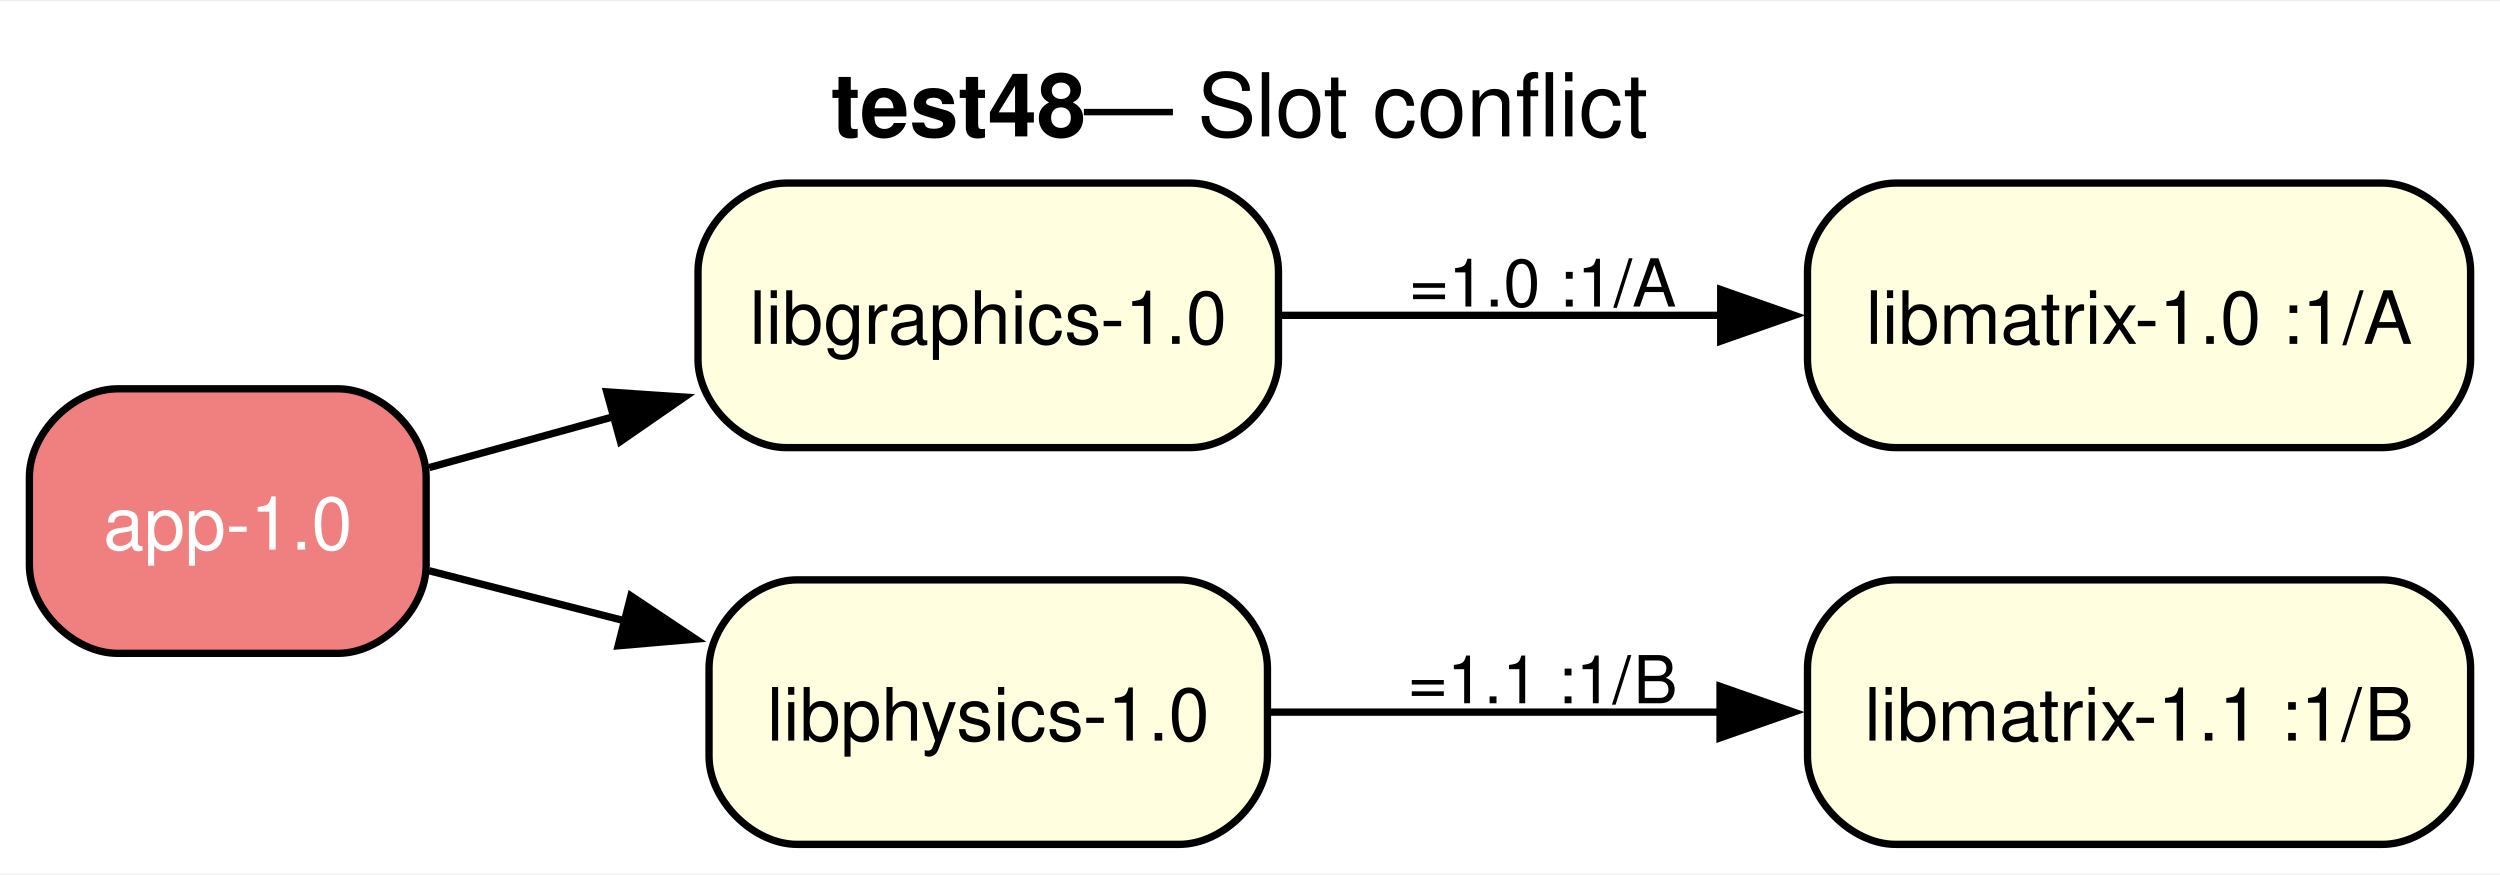
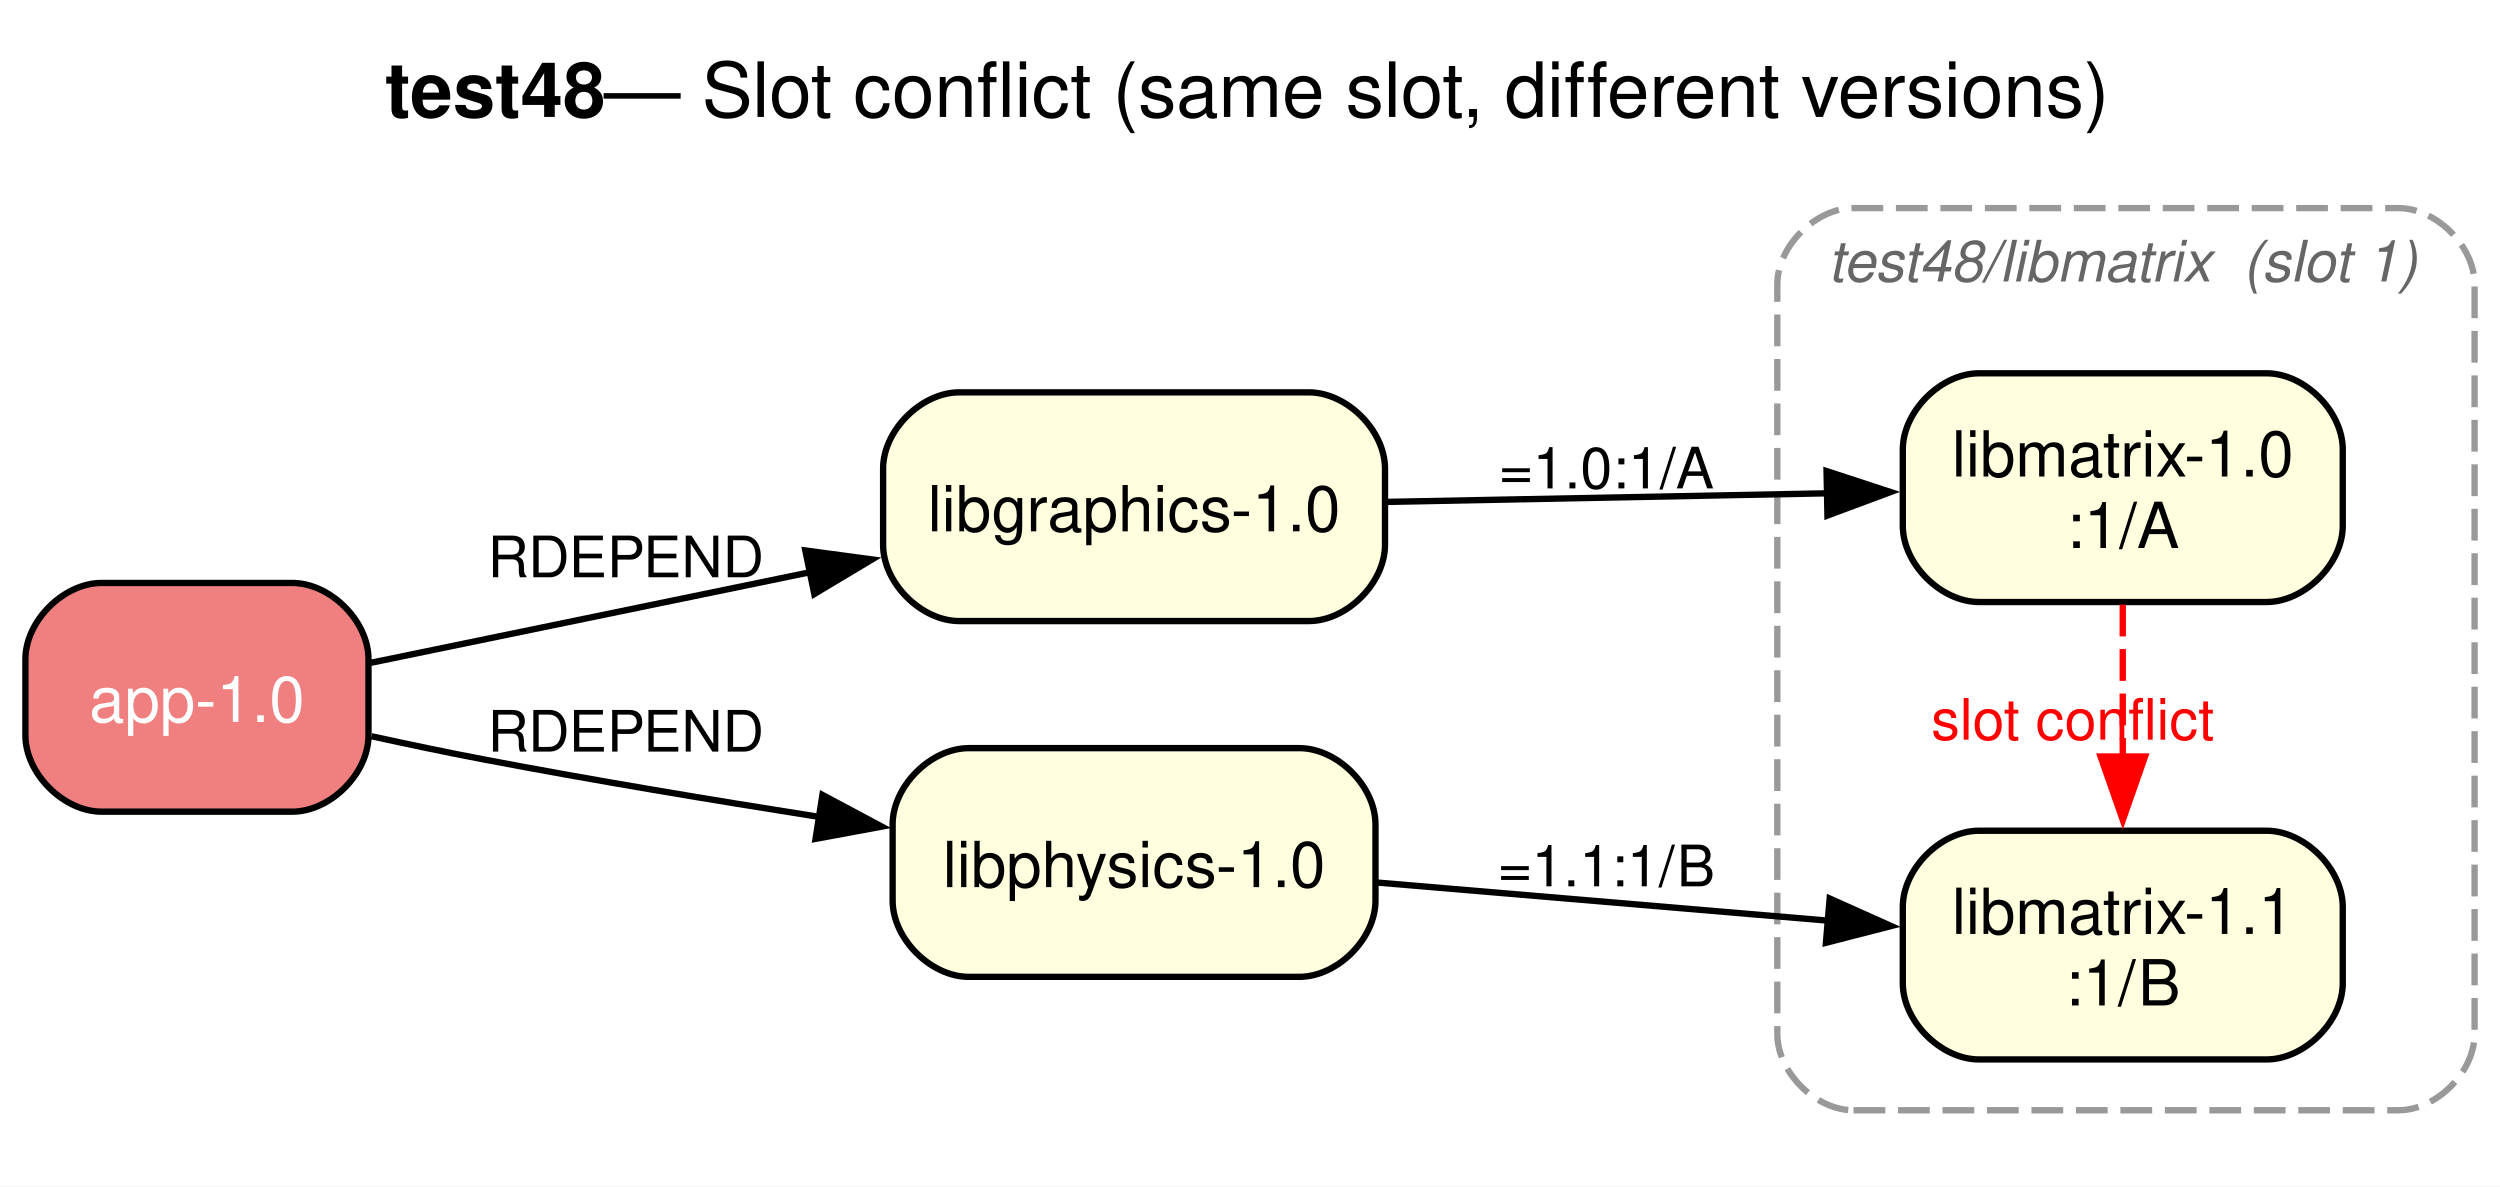
- <svg xmlns="http://www.w3.org/2000/svg" width="340pt" height="119pt" viewBox="0.00 0.00 340.25 118.75">
-   <g id="graph0" class="graph" transform="scale(1 1) rotate(0) translate(4 114.75)">
-     <polygon fill="white" stroke="none" points="-4,4 -4,-114.75 336.25,-114.75 336.25,4 -4,4" />
-     <text text-anchor="start" x="109.12" y="-96.35" font-family="Helvetica,sans-Serif" font-weight="bold" font-size="12.00">test48</text>
-     <text text-anchor="start" x="143.62" y="-96.35" font-family="Helvetica,sans-Serif" font-size="12.00"> — Slot conflict</text>
+ <svg xmlns="http://www.w3.org/2000/svg" width="394pt" height="187pt" viewBox="0.00 0.00 393.50 186.75">
+   <g id="graph0" class="graph" transform="scale(1 1) rotate(0) translate(4 182.75)">
+     <polygon fill="white" stroke="none" points="-4,4 -4,-182.75 389.5,-182.75 389.5,4 -4,4" />
+     <text text-anchor="start" x="56.62" y="-164.35" font-family="Helvetica,sans-Serif" font-weight="bold" font-size="12.00">test48</text>
+     <text text-anchor="start" x="91.12" y="-164.35" font-family="Helvetica,sans-Serif" font-size="12.00"> — Slot conflict (same slot, different versions)</text>
+     <g id="clust1" class="cluster">
+       <path fill="none" stroke="#999999" stroke-dasharray="5,2" d="M287.75,-8C287.75,-8 373.5,-8 373.5,-8 379.5,-8 385.5,-14 385.5,-20 385.5,-20 385.5,-138 385.5,-138 385.5,-144 379.5,-150 373.5,-150 373.5,-150 287.75,-150 287.75,-150 281.75,-150 275.75,-144 275.75,-138 275.75,-138 275.75,-20 275.75,-20 275.75,-14 281.75,-8 287.75,-8" />
+       <text text-anchor="start" x="283.75" y="-138.45" font-family="Helvetica,sans-Serif" font-style="italic" font-size="9.00" fill="#666666">test48/libmatrix  (slot 1)</text>
+     </g>
    <g id="node1" class="node">
-       <path fill="lightcoral" stroke="black" d="M42,-62C42,-62 12,-62 12,-62 6,-62 0,-56 0,-50 0,-50 0,-38 0,-38 0,-32 6,-26 12,-26 12,-26 42,-26 42,-26 48,-26 54,-32 54,-38 54,-38 54,-50 54,-50 54,-56 48,-62 42,-62" />
-       <text text-anchor="middle" x="27" y="-40.12" font-family="Helvetica,sans-Serif" font-size="10.00" fill="white">app-1.0</text>
+       <path fill="lightcoral" stroke="black" d="M42,-91C42,-91 12,-91 12,-91 6,-91 0,-85 0,-79 0,-79 0,-67 0,-67 0,-61 6,-55 12,-55 12,-55 42,-55 42,-55 48,-55 54,-61 54,-67 54,-67 54,-79 54,-79 54,-85 48,-91 42,-91" />
+       <text text-anchor="middle" x="27" y="-69.12" font-family="Helvetica,sans-Serif" font-size="10.00" fill="white">app-1.0</text>
    </g>
    <g id="node2" class="node">
-       <path fill="lightyellow" stroke="black" d="M158,-90C158,-90 103,-90 103,-90 97,-90 91,-84 91,-78 91,-78 91,-66 91,-66 91,-60 97,-54 103,-54 103,-54 158,-54 158,-54 164,-54 170,-60 170,-66 170,-66 170,-78 170,-78 170,-84 164,-90 158,-90" />
-       <text text-anchor="middle" x="130.5" y="-68.12" font-family="Helvetica,sans-Serif" font-size="10.00">libgraphics-1.0</text>
+       <path fill="lightyellow" stroke="black" d="M202,-121C202,-121 147,-121 147,-121 141,-121 135,-115 135,-109 135,-109 135,-97 135,-97 135,-91 141,-85 147,-85 147,-85 202,-85 202,-85 208,-85 214,-91 214,-97 214,-97 214,-109 214,-109 214,-115 208,-121 202,-121" />
+       <text text-anchor="middle" x="174.5" y="-99.12" font-family="Helvetica,sans-Serif" font-size="10.00">libgraphics-1.0</text>
    </g>
    <g id="edge1" class="edge">
-       <path fill="none" stroke="black" d="M54.4,-51.28C62.17,-53.43 70.93,-55.84 79.65,-58.25" />
-       <polygon fill="black" stroke="black" points="78.58,-61.58 89.15,-60.87 80.44,-54.84 78.58,-61.58" />
+       <path fill="none" stroke="black" d="M54.35,-78.43C73.63,-82.41 100.38,-87.92 123.65,-92.72" />
+       <polygon fill="black" stroke="black" points="122.76,-96.11 133.26,-94.7 124.17,-89.26 122.76,-96.11" />
+       <text text-anchor="middle" x="94.5" y="-91.89" font-family="Helvetica,sans-Serif" font-size="9.00">RDEPEND</text>
    </g>
    <g id="node3" class="node">
-       <path fill="lightyellow" stroke="black" d="M156.5,-36C156.5,-36 104.5,-36 104.5,-36 98.5,-36 92.5,-30 92.5,-24 92.5,-24 92.5,-12 92.5,-12 92.5,-6 98.5,0 104.5,0 104.5,0 156.5,0 156.5,0 162.5,0 168.5,-6 168.5,-12 168.5,-12 168.5,-24 168.5,-24 168.5,-30 162.5,-36 156.5,-36" />
-       <text text-anchor="middle" x="130.5" y="-14.12" font-family="Helvetica,sans-Serif" font-size="10.00">libphysics-1.0</text>
+       <path fill="lightyellow" stroke="black" d="M200.5,-65C200.5,-65 148.5,-65 148.5,-65 142.5,-65 136.5,-59 136.5,-53 136.5,-53 136.5,-41 136.5,-41 136.5,-35 142.5,-29 148.5,-29 148.5,-29 200.5,-29 200.5,-29 206.5,-29 212.5,-35 212.5,-41 212.5,-41 212.5,-53 212.5,-53 212.5,-59 206.5,-65 200.5,-65" />
+       <text text-anchor="middle" x="174.5" y="-43.12" font-family="Helvetica,sans-Serif" font-size="10.00">libphysics-1.0</text>
    </g>
    <g id="edge2" class="edge">
-       <path fill="none" stroke="black" d="M54.4,-37.24C62.59,-35.14 71.88,-32.76 81.07,-30.41" />
-       <polygon fill="black" stroke="black" points="81.86,-33.82 90.68,-27.94 80.13,-27.03 81.86,-33.82" />
+       <path fill="none" stroke="black" d="M54.47,-66.87C60.24,-65.61 66.31,-64.33 72,-63.25 89.23,-59.96 108.2,-56.81 125.03,-54.16" />
+       <polygon fill="black" stroke="black" points="125.45,-57.64 134.79,-52.65 124.37,-50.72 125.45,-57.64" />
+       <text text-anchor="middle" x="94.5" y="-64.45" font-family="Helvetica,sans-Serif" font-size="9.00">RDEPEND</text>
    </g>
    <g id="node4" class="node">
-       <path fill="lightyellow" stroke="black" d="M320.25,-90C320.25,-90 254,-90 254,-90 248,-90 242,-84 242,-78 242,-78 242,-66 242,-66 242,-60 248,-54 254,-54 254,-54 320.25,-54 320.25,-54 326.25,-54 332.25,-60 332.25,-66 332.25,-66 332.25,-78 332.25,-78 332.25,-84 326.25,-90 320.25,-90" />
-       <text text-anchor="middle" x="287.12" y="-68.12" font-family="Helvetica,sans-Serif" font-size="10.00">libmatrix-1.0 :1/A</text>
+       <path fill="lightyellow" stroke="black" d="M352.75,-124C352.75,-124 307.5,-124 307.5,-124 301.5,-124 295.5,-118 295.5,-112 295.5,-112 295.5,-100 295.5,-100 295.5,-94 301.5,-88 307.5,-88 307.5,-88 352.75,-88 352.75,-88 358.75,-88 364.75,-94 364.75,-100 364.75,-100 364.75,-112 364.75,-112 364.75,-118 358.75,-124 352.75,-124" />
+       <text text-anchor="middle" x="330.12" y="-107.75" font-family="Helvetica,sans-Serif" font-size="10.00">libmatrix-1.0</text>
+       <text text-anchor="middle" x="330.12" y="-96.5" font-family="Helvetica,sans-Serif" font-size="10.00">:1/A</text>
    </g>
    <g id="edge3" class="edge">
-       <path fill="none" stroke="black" d="M170.12,-72C188.29,-72 210.3,-72 230.25,-72" />
-       <polygon fill="black" stroke="black" points="230.19,-75.5 240.19,-72 230.19,-68.5 230.19,-75.5" />
-       <text text-anchor="middle" x="206" y="-73.2" font-family="Helvetica,sans-Serif" font-size="9.00">=1.0 :1/A</text>
+       <path fill="none" stroke="black" d="M214.27,-103.76C235.36,-104.17 261.58,-104.68 283.64,-105.11" />
+       <polygon fill="black" stroke="black" points="283.5,-108.61 293.57,-105.31 283.64,-101.61 283.5,-108.61" />
+       <text text-anchor="middle" x="248.88" y="-105.88" font-family="Helvetica,sans-Serif" font-size="9.00">=1.0:1/A</text>
    </g>
    <g id="node5" class="node">
-       <path fill="lightyellow" stroke="black" d="M320.25,-36C320.25,-36 254,-36 254,-36 248,-36 242,-30 242,-24 242,-24 242,-12 242,-12 242,-6 248,0 254,0 254,0 320.25,0 320.25,0 326.25,0 332.25,-6 332.25,-12 332.25,-12 332.25,-24 332.25,-24 332.25,-30 326.25,-36 320.25,-36" />
-       <text text-anchor="middle" x="287.12" y="-14.12" font-family="Helvetica,sans-Serif" font-size="10.00">libmatrix-1.1 :1/B</text>
+       <path fill="lightyellow" stroke="black" d="M352.75,-52C352.75,-52 307.5,-52 307.5,-52 301.5,-52 295.5,-46 295.5,-40 295.5,-40 295.5,-28 295.5,-28 295.5,-22 301.5,-16 307.5,-16 307.5,-16 352.75,-16 352.75,-16 358.75,-16 364.75,-22 364.75,-28 364.75,-28 364.75,-40 364.75,-40 364.75,-46 358.75,-52 352.75,-52" />
+       <text text-anchor="middle" x="330.12" y="-35.75" font-family="Helvetica,sans-Serif" font-size="10.00">libmatrix-1.1</text>
+       <text text-anchor="middle" x="330.12" y="-24.5" font-family="Helvetica,sans-Serif" font-size="10.00">:1/B</text>
    </g>
    <g id="edge4" class="edge">
-       <path fill="none" stroke="black" d="M168.93,-18C187.32,-18 209.86,-18 230.24,-18" />
-       <polygon fill="black" stroke="black" points="230.1,-21.5 240.1,-18 230.1,-14.5 230.1,-21.5" />
-       <text text-anchor="middle" x="206" y="-19.2" font-family="Helvetica,sans-Serif" font-size="9.00">=1.1 :1/B</text>
+       <path fill="none" stroke="black" d="M212.69,-43.85C234.09,-42.04 261.14,-39.75 283.78,-37.84" />
+       <polygon fill="black" stroke="black" points="283.99,-41.33 293.66,-37 283.4,-34.36 283.99,-41.33" />
+       <text text-anchor="middle" x="248.88" y="-43.25" font-family="Helvetica,sans-Serif" font-size="9.00">=1.1:1/B</text>
+     </g>
+     <g id="edge5" class="edge">
+       <path fill="none" stroke="red" stroke-dasharray="5,2" d="M330.12,-87.59C330.12,-80.28 330.12,-71.69 330.12,-63.56" />
+       <polygon fill="red" stroke="red" points="333.63,-63.68 330.13,-53.68 326.63,-63.68 333.63,-63.68" />
+       <text text-anchor="middle" x="322.25" y="-66.33" font-family="Helvetica,sans-Serif" font-size="9.00" fill="red">slot conflict</text>
    </g>
  </g>
</svg>
